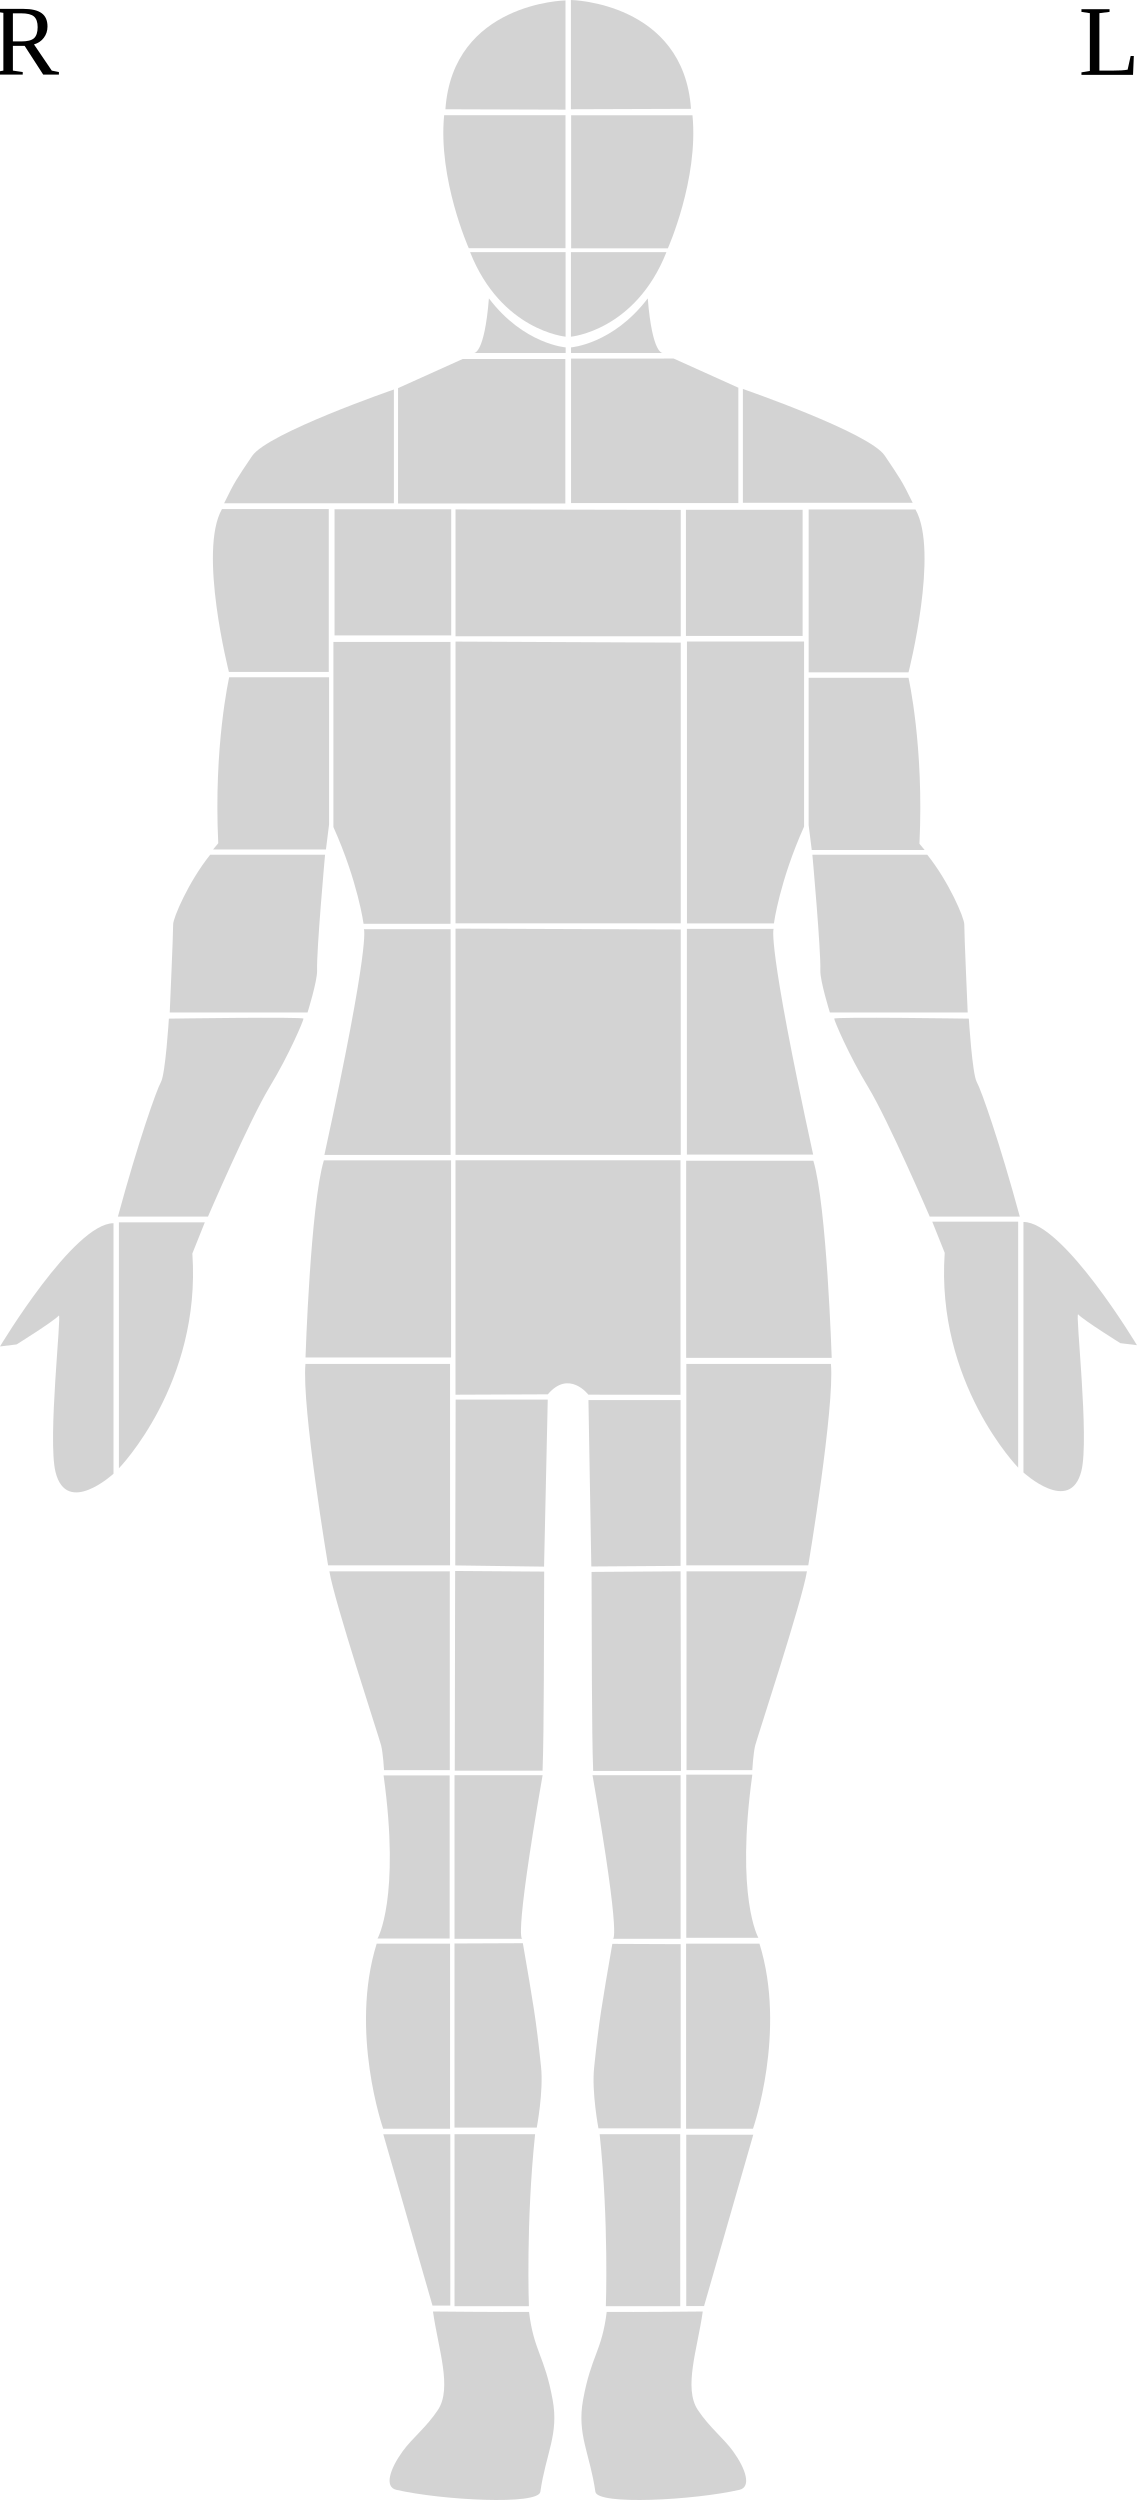
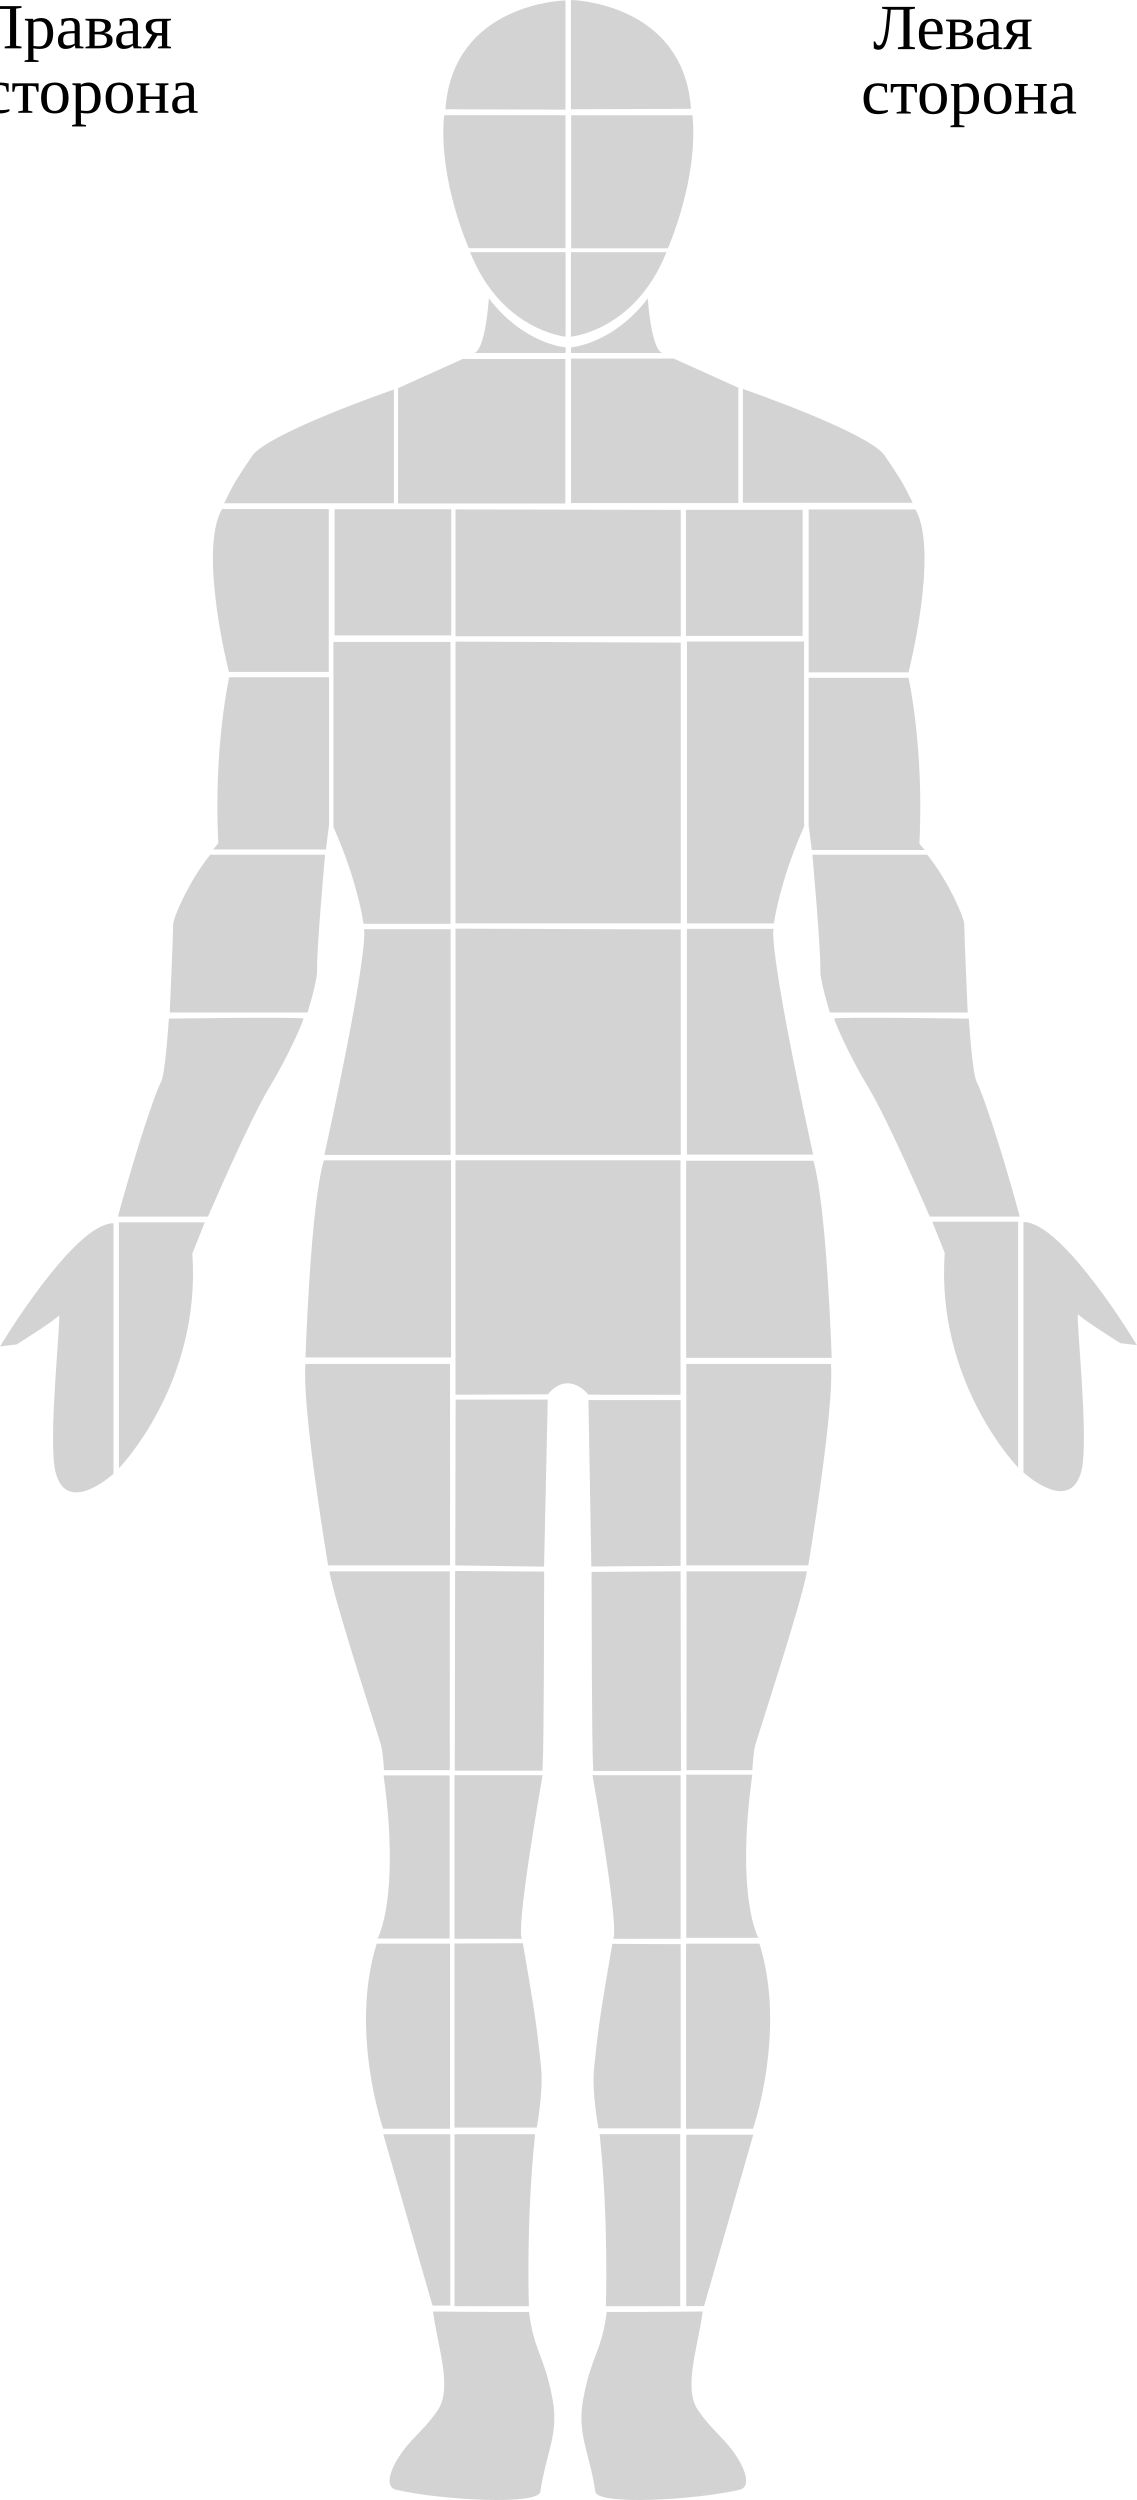
<svg xmlns="http://www.w3.org/2000/svg" width="111.94mm" height="246.141mm" viewBox="0 0 111.94 246.141" version="1.1" id="svg5" xml:space="preserve">
  <defs id="defs2" />
  <g id="layer1" style="display:inline" transform="translate(-50.36793,-29.31312)">
    <path style="fill:#d3d3d3;fill-opacity:1;stroke-width:0.265" d="m 94.221,40.069 11.824,0.041 V 29.354 c 0,0 -11.085,0.205 -11.824,10.715 z" id="path233" />
    <path style="fill:#d3d3d3;fill-opacity:1;stroke-width:0.265" d="m 118.402,40.028 -11.824,0.041 V 29.313 c 0,0 11.085,0.205 11.824,10.715 z" id="path233-7" />
    <path style="fill:#d3d3d3;fill-opacity:1;stroke-width:0.265" d="m 94.098,40.652 h 11.947 v 13.096 h -9.525 c 0,0 -3.038,-6.815 -2.422,-13.096 z" id="path257" />
    <path style="fill:#d3d3d3;fill-opacity:1;stroke-width:0.265" d="m 118.546,40.665 h -11.947 v 13.096 h 9.525 c 0,0 3.038,-6.815 2.422,-13.096 z" id="path257-9" />
    <path style="fill:#d3d3d3;fill-opacity:1;stroke-width:0.265" d="m 96.653,54.137 h 9.402 v 8.324 c 0,0 -6.342,-0.586 -9.402,-8.324 z" id="path296" />
    <path style="fill:#d3d3d3;fill-opacity:1;stroke-width:0.265" d="m 115.981,54.14 h -9.402 v 8.324 c 0,0 6.342,-0.586 9.402,-8.324 z" id="path296-0" />
    <path style="fill:#d3d3d3;fill-opacity:1;stroke-width:0.265" d="m 97.019,64.066 h 9.041 V 63.515 c 0,0 -4.129,-0.307 -7.555,-4.824 -0.453,5.607 -1.486,5.375 -1.486,5.375 z" id="path474" />
    <path style="fill:#d3d3d3;fill-opacity:1;stroke-width:0.265" d="m 115.629,64.066 h -9.041 V 63.515 c 0,0 4.129,-0.307 7.555,-4.824 0.453,5.607 1.486,5.375 1.486,5.375 z" id="path474-7" />
    <path style="display:inline;fill:#d3d3d3;fill-opacity:1;stroke-width:0.265" d="m 95.923,64.657 -6.365,2.87 V 78.883 H 106.03 V 64.662 Z" id="path608" />
    <path style="display:inline;fill:#d3d3d3;fill-opacity:1;stroke-width:0.265" d="m 116.698,64.616 6.365,2.87 v 11.357 h -16.472 V 64.62 Z" id="path608-6" />
    <path style="fill:#d3d3d3;fill-opacity:1;stroke-width:0.265" d="M 72.433,78.864 H 89.148 V 67.661 c 0,0 -12.448,4.297 -13.959,6.55 -1.511,2.252 -1.689,2.46 -2.756,4.653 z" id="path634" />
    <path style="display:inline;fill:#d3d3d3;fill-opacity:1;stroke-width:0.265" d="M 140.225,78.814 H 123.51 V 67.611 c 0,0 12.448,4.297 13.959,6.55 1.511,2.252 1.689,2.46 2.756,4.653 z" id="path634-2" />
    <path style="fill:#d3d3d3;fill-opacity:1;stroke-width:0.265" d="m 72.226,79.431 h 10.512 v 16.04 h -9.833 c 0,0 -3.036,-11.917 -0.68,-16.04 z" id="path660" />
    <path style="display:inline;fill:#d3d3d3;fill-opacity:1;stroke-width:0.265" d="m 140.498,79.47 h -10.512 v 16.04 h 9.833 c 0,0 3.036,-11.917 0.68,-16.04 z" id="path660-8" />
    <path style="fill:#d3d3d3;fill-opacity:1;stroke-width:0.265" d="M 83.378,79.452 H 94.793 V 91.873 H 83.306 V 79.447" id="path2144" />
    <path style="display:inline;fill:#d3d3d3;fill-opacity:1;stroke-width:0.265" d="m 117.975,79.506 h 11.416 v 12.421 h -11.488 V 79.501" id="path2144-4" />
    <path style="fill:#d3d3d3;fill-opacity:1;stroke-width:0.265" d="M 95.217,79.468 V 91.959 H 117.392 V 79.514 Z" id="path2168" />
    <path style="opacity:1;fill:#d3d3d3;fill-opacity:1;stroke-width:0.265" d="m 71.857,112.335 -0.512,0.615 h 11.114 l 0.307,-2.458 V 95.997 h -9.834 c 0,0 -1.537,6.761 -1.076,16.338 z" id="path2172" />
    <path style="opacity:1;fill:#d3d3d3;fill-opacity:1;stroke-width:0.265" d="m 140.892,112.386 0.512,0.615 h -11.114 l -0.307,-2.458 V 96.048 h 9.834 c 0,0 1.536,6.761 1.076,16.338 z" id="path2174" />
    <path style="opacity:1;fill:#d3d3d3;fill-opacity:1;stroke-width:0.265" d="M 83.194,110.741 V 92.515 h 11.53 v 27.754 h -8.561 c 0,0 -0.552,-4.142 -2.969,-9.528 z" id="path2176" />
    <path style="opacity:1;fill:#d3d3d3;fill-opacity:1;stroke-width:0.265" d="M 129.533,110.702 V 92.475 h -11.53 v 27.754 h 8.561 c 0,0 0.552,-4.142 2.969,-9.528 z" id="path2178" />
    <path style="fill:#d3d3d3;fill-opacity:1;stroke-width:0.394" d="M 95.217,92.483 V 120.223 H 117.392 V 92.583 Z" id="path2180" />
    <path style="display:inline;opacity:1;fill:#d3d3d3;fill-opacity:1;stroke-width:0.265" d="M 71.063,113.464 H 82.372 c 0,0 -0.85,9.431 -0.785,11.404 0.033,1.018 -0.937,4.126 -0.937,4.126 H 67.079 c 0,0 0.349,-7.873 0.336,-8.663 -0.011,-0.631 1.525,-4.22 3.648,-6.866 z" id="path2182" />
    <path style="display:inline;opacity:1;fill:#d3d3d3;fill-opacity:1;stroke-width:0.265" d="M 141.661,113.464 H 130.351 c 0,0 0.85,9.431 0.785,11.404 -0.033,1.018 0.937,4.126 0.937,4.126 h 13.571 c 0,0 -0.349,-7.873 -0.336,-8.663 0.011,-0.631 -1.525,-4.22 -3.648,-6.866 z" id="path2186" />
    <path style="opacity:1;fill:#d3d3d3;fill-opacity:1;stroke-width:0.265" d="M 61.977,149.095 H 70.845 c 0,0 4.093,-9.501 6.042,-12.717 1.949,-3.216 3.362,-6.578 3.362,-6.773 0,-0.195 -13.253,0 -13.253,0 0,0 -0.341,5.457 -0.78,6.237 -0.439,0.78 -2.241,5.896 -4.239,13.253 z" id="path2190" />
    <path style="opacity:1;fill:#d3d3d3;fill-opacity:1;stroke-width:0.265" d="m 150.774,149.095 h -8.868 c 0,0 -4.093,-9.501 -6.042,-12.717 -1.949,-3.216 -3.362,-6.578 -3.362,-6.773 0,-0.195 13.253,0 13.253,0 0,0 0.341,5.457 0.78,6.237 0.439,0.78 2.241,5.896 4.239,13.253 z" id="path2192" />
    <path style="opacity:1;fill:#d3d3d3;fill-opacity:1;stroke-width:0.265" d="M 82.307,143.021 H 94.736 v -22.22 h -8.539 c 0,0 0.703,1.134 -3.89,22.22 z" id="path2194" />
    <path style="opacity:1;fill:#d3d3d3;fill-opacity:1;stroke-width:0.265" d="m 130.426,142.989 h -12.429 v -22.22 h 8.539 c 0,0 -0.703,1.134 3.89,22.22 z" id="path2196" />
    <path style="fill:#d3d3d3;fill-opacity:1;stroke-width:0.353" d="m 95.217,120.744 v 22.27 h 22.175 v -22.19 z" id="path2198" />
    <path style="opacity:1;fill:#d3d3d3;fill-opacity:1;stroke-width:0.265" d="m 69.305,152.73 1.228,-3.07 h -8.458 v 24.216 c 0,0 8.117,-8.322 7.231,-21.146 z" id="path2200" />
    <path style="opacity:1;fill:#d3d3d3;fill-opacity:1;stroke-width:0.265" d="m 143.381,152.662 -1.228,-3.07 h 8.459 v 24.216 c 0,0 -8.117,-8.322 -7.231,-21.146 z" id="path2202" />
    <path style="opacity:1;fill:#d3d3d3;fill-opacity:1;stroke-width:0.265" d="m 61.543,149.747 v 24.665 c 0,0 -4.608,4.239 -5.707,-0.16 -0.798,-3.193 0.63,-15.739 0.319,-15.406 -0.552,0.591 -4.151,2.834 -4.151,2.834 l -1.636,0.2 c 0,0 7.264,-12.133 11.175,-12.133 z" id="path2204" />
    <path style="opacity:1;fill:#d3d3d3;fill-opacity:1;stroke-width:0.265" d="M 151.133,149.623 V 174.288 c 0,0 4.608,4.239 5.707,-0.16 0.798,-3.193 -0.63,-15.739 -0.319,-15.406 0.552,0.591 4.151,2.834 4.151,2.834 l 1.636,0.2 c 0,0 -7.264,-12.133 -11.175,-12.133 z" id="path2206" />
    <path style="opacity:1;fill:#d3d3d3;fill-opacity:1;stroke-width:0.265" d="m 82.255,143.554 h 12.523 v 19.41 h -14.331 c 0,0 0.487,-15.027 1.809,-19.41 z" id="path2208" />
    <path style="opacity:1;fill:#d3d3d3;fill-opacity:1;stroke-width:0.265" d="m 130.447,143.592 h -12.523 v 19.41 h 14.331 c 0,0 -0.487,-15.027 -1.809,-19.41 z" id="path2210" />
    <path style="opacity:1;fill:#d3d3d3;fill-opacity:1;stroke-width:0.265" d="m 104.306,166.593 -9.092,0.039 v -23.081 h 22.154 v 23.088 l -9.071,-0.01 c 0,0 -1.9,-2.5 -3.992,-0.036 z" id="path2212" />
    <path style="opacity:1;fill:#d3d3d3;fill-opacity:1;stroke-width:0.265" d="m 80.44,163.6 h 14.238 v 19.827 H 82.669 c 0,0 -2.606,-15.559 -2.228,-19.827 z" id="path2214" />
    <path style="opacity:1;fill:#d3d3d3;fill-opacity:1;stroke-width:0.265" d="m 132.178,163.6 h -14.238 v 19.827 h 12.009 c 0,0 2.606,-15.559 2.228,-19.827 z" id="path2218" />
    <path style="opacity:1;fill:#d3d3d3;fill-opacity:1;stroke-width:0.265" d="m 95.228,167.115 h 9.07 l -0.364,16.444 -8.743,-0.121 z" id="path2220" />
    <path style="opacity:1;fill:#d3d3d3;fill-opacity:1;stroke-width:0.265" d="m 108.304,167.159 h 9.07 v 16.323 l -8.787,0.061 z" id="path2222" />
    <path style="opacity:1;fill:#d3d3d3;fill-opacity:1;stroke-width:0.265" d="M 82.798,184.023 H 94.654 v 19.569 h -6.475 c 0,0 -0.095,-1.666 -0.286,-2.428 -0.19,-0.762 -4.618,-14.189 -5.095,-17.141 z" id="path2224" />
    <path style="opacity:1;fill:#d3d3d3;fill-opacity:1;stroke-width:0.265" d="m 129.817,184.023 h -11.856 v 19.569 h 6.475 c 0,0 0.095,-1.666 0.286,-2.428 0.19,-0.762 4.618,-14.189 5.095,-17.141 z" id="path2226" />
    <path style="opacity:1;fill:#d3d3d3;fill-opacity:1;stroke-width:0.291" d="m 95.18,183.986 8.766,0.061 c -0.033,6.687 -0.005,15.491 -0.159,19.597 h -8.645 z" id="path2228" />
    <path style="opacity:1;fill:#d3d3d3;fill-opacity:1;stroke-width:0.291" d="m 117.376,184.018 -8.766,0.061 c 0.033,6.687 0.005,15.491 0.159,19.597 h 8.645 z" id="path2232" />
    <path style="opacity:1;fill:#d3d3d3;fill-opacity:1;stroke-width:0.265" d="m 88.134,204.111 h 6.505 v 16.064 h -7.1 c 0,0 2.269,-3.961 0.595,-16.064 z" id="path2234" />
    <path style="opacity:1;fill:#d3d3d3;fill-opacity:1;stroke-width:0.265" d="m 124.44,204.038 h -6.505 v 16.064 h 7.1 c 0,0 -2.269,-3.961 -0.595,-16.064 z" id="path2236" />
    <path style="display:inline;opacity:1;fill:#d3d3d3;fill-opacity:1;stroke-width:0.269" d="m 103.791,204.092 h -8.673 v 16.109 h 6.7 c 0,0 -0.994,0.956 1.973,-16.109 z" id="path2238" />
    <path style="display:inline;opacity:1;fill:#d3d3d3;fill-opacity:1;stroke-width:0.269" d="m 108.705,204.092 h 8.673 v 16.109 h -6.7 c 0,0 0.994,0.956 -1.973,-16.109 z" id="path2240" />
    <path style="opacity:1;fill:#d3d3d3;fill-opacity:1;stroke-width:0.265" d="m 87.454,220.68 h 7.224 v 18.22 h -6.585 c 0,0 -3.333,-9.564 -0.639,-18.22 z" id="path2242" />
    <path style="opacity:1;fill:#d3d3d3;fill-opacity:1;stroke-width:0.265" d="m 125.143,220.68 h -7.224 v 18.22 h 6.585 c 0,0 3.333,-9.564 0.639,-18.22 z" id="path2244" />
    <path style="display:inline;opacity:1;fill:#d3d3d3;fill-opacity:1;stroke-width:0.265" d="m 101.846,220.633 -6.729,0.029 v 18.129 h 8.098 c 0,0 0.675,-3.555 0.423,-5.983 -0.486,-4.681 -0.764,-6.193 -1.792,-12.176 z" id="path2246" />
    <path style="display:inline;opacity:1;fill:#d3d3d3;fill-opacity:1;stroke-width:0.265" d="m 110.656,220.7 6.729,0.029 v 18.129 h -8.098 c 0,0 -0.675,-3.555 -0.423,-5.983 0.486,-4.681 0.764,-6.193 1.792,-12.176 z" id="path2250" />
    <path style="opacity:1;fill:#d3d3d3;fill-opacity:1;stroke-width:0.263" d="m 88.104,239.444 h 6.599 v 16.868 H 92.949 Z" id="path2252" />
    <path style="opacity:1;fill:#d3d3d3;fill-opacity:1;stroke-width:0.263" d="m 124.532,239.492 h -6.599 v 16.868 h 1.754 z" id="path2254" />
    <path style="opacity:1;fill:#d3d3d3;fill-opacity:1;stroke-width:0.265" d="m 103.052,239.438 h -7.933 v 16.934 h 7.323 c 0,0 -0.305,-8.238 0.61,-16.934 z" id="path2260" />
    <path style="display:inline;opacity:1;fill:#d3d3d3;fill-opacity:1;stroke-width:0.265" d="m 109.407,239.438 h 7.933 v 16.934 h -7.323 c 0,0 0.305,-8.238 -0.61,-16.934 z" id="path2262" />
    <path style="display:inline;opacity:1;fill:#d3d3d3;fill-opacity:1;stroke-width:0.269" d="m 92.998,256.896 c 0,0 6.67,0.069 9.456,0.039 0.48,3.903 1.533,4.29 2.327,8.661 0.619,3.41 -0.66,5.235 -1.213,9.05 -0.194,1.342 -9.709,0.828 -14.179,-0.193 -1.198,-0.274 -0.651,-2.039 0.636,-3.813 0.934,-1.288 2.306,-2.323 3.455,-4.048 1.438,-2.158 0.023,-6.058 -0.482,-9.695 z" id="path2266" />
    <path style="display:inline;opacity:1;fill:#d3d3d3;fill-opacity:1;stroke-width:0.269" d="m 119.558,256.896 c 0,0 -6.67,0.069 -9.456,0.039 -0.48,3.903 -1.533,4.29 -2.327,8.661 -0.619,3.41 0.66,5.235 1.213,9.05 0.194,1.342 9.709,0.828 14.179,-0.193 1.198,-0.274 0.651,-2.039 -0.636,-3.813 -0.934,-1.288 -2.306,-2.323 -3.455,-4.048 -1.438,-2.158 -0.023,-6.058 0.482,-9.695 z" id="path2270" />
-     <text xml:space="preserve" style="font-size:9.878px;fill:#000000;stroke-width:0.265" x="156.561" y="36.686" id="text2353">
-       <tspan id="tspan2351" style="font-size:9.878px;stroke-width:0.265;fill:#000000" x="156.561" y="36.686">L</tspan>
+     <text xml:space="preserve" style="font-size:6.35px;line-height:1;display:inline;fill:#000000;stroke-width:0.265" x="63.267" y="34.068" id="text2353-7">
+       <tspan id="tspan2351-2" style="font-size:6.35px;text-align:center;text-anchor:middle;fill:#000000;stroke-width:0.265" x="63.267" y="34.068">Правая</tspan>
+       <tspan style="font-size:6.35px;text-align:center;text-anchor:middle;fill:#000000;stroke-width:0.265" x="63.267" y="40.418" id="tspan452">сторона</tspan>
    </text>
-     <text xml:space="preserve" style="font-size:9.878px;display:inline;fill:#000000;stroke-width:0.265" x="49.589" y="36.655" id="text2353-7">
-       <tspan id="tspan2351-2" style="font-size:9.878px;stroke-width:0.265;fill:#000000" x="49.589" y="36.655">R</tspan>
+     <text xml:space="preserve" style="font-size:6.35px;line-height:1;display:inline;fill:#000000;stroke-width:0.265" x="149.751" y="34.146" id="text2353-7-3">
+       <tspan id="tspan2351-2-6" style="font-size:6.35px;text-align:center;text-anchor:middle;fill:#000000;stroke-width:0.265" x="149.751" y="34.146">Левая</tspan>
+       <tspan style="font-size:6.35px;text-align:center;text-anchor:middle;fill:#000000;stroke-width:0.265" x="149.751" y="40.496" id="tspan452-5">сторона</tspan>
    </text>
  </g>
</svg>
